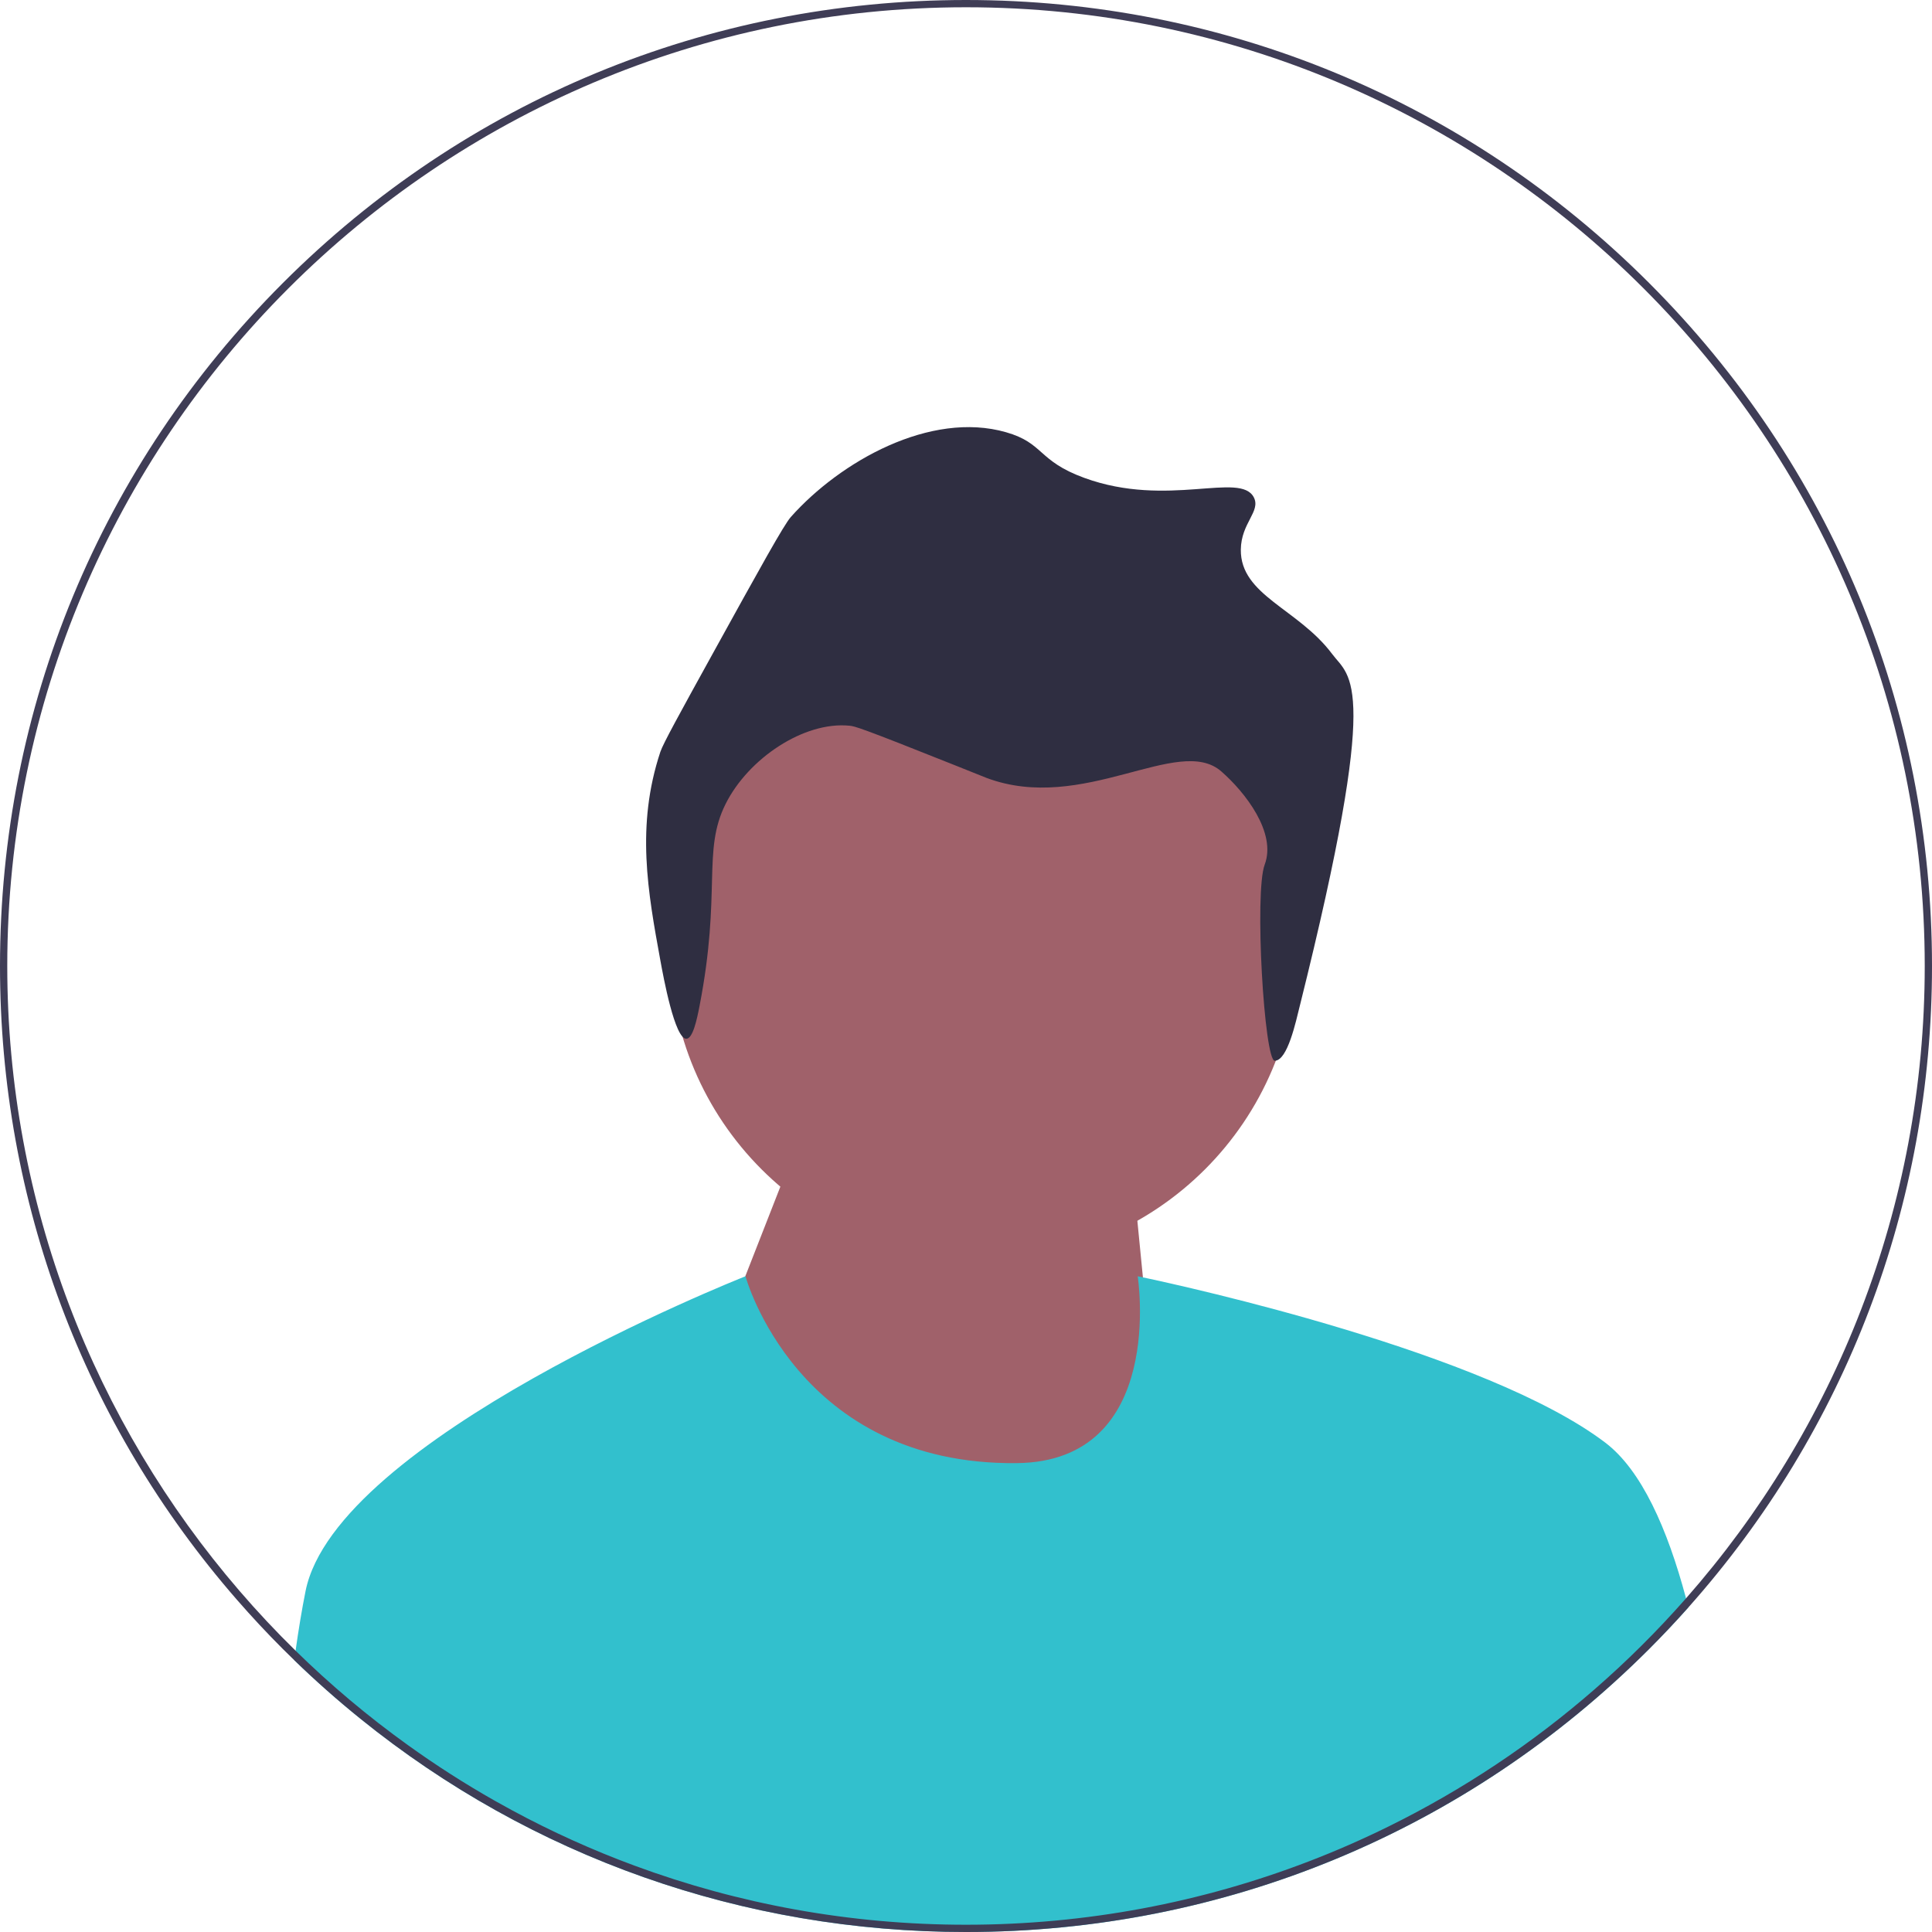
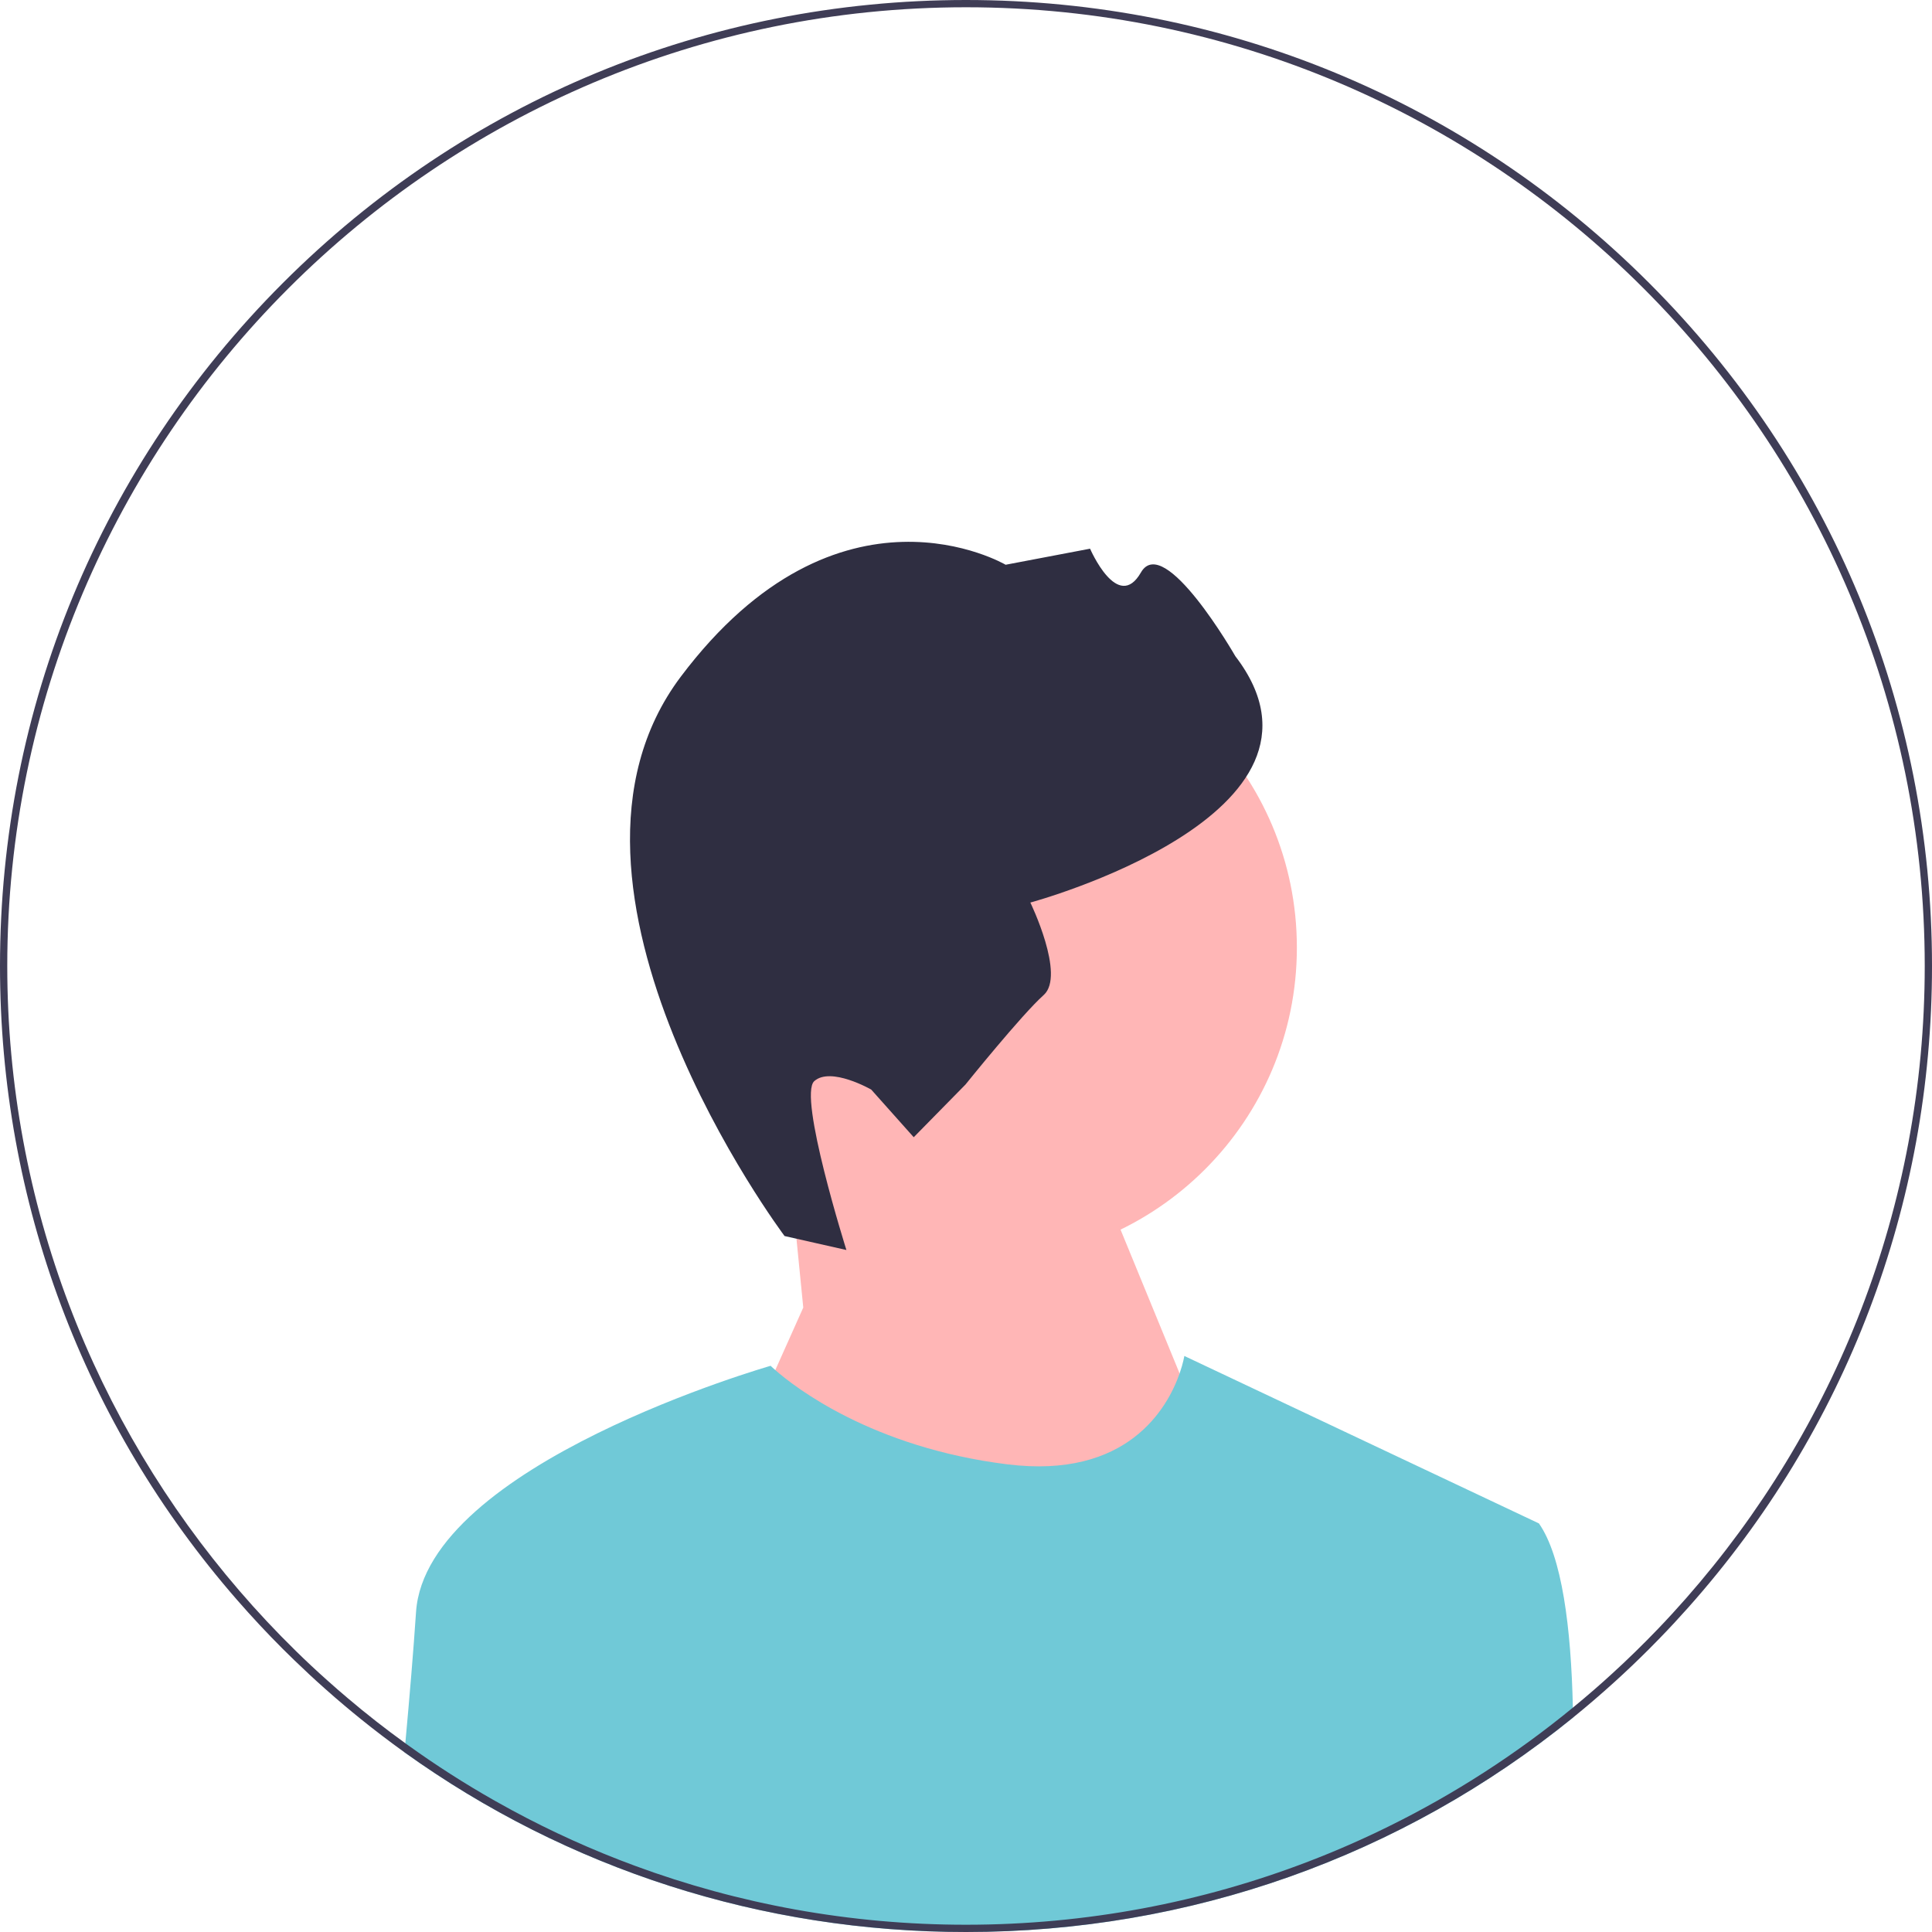
<svg xmlns="http://www.w3.org/2000/svg" width="532" height="532" viewBox="0 0 532 532" role="img" artist="Katerina Limpitsouni" source="https://undraw.co/">
-   <g>
-     <g>
-       <circle cx="270.759" cy="260.929" r="86.349" fill="#a0616a" />
-       <polygon points="199.288 366.614 217.288 320.614 310.288 306.614 320.28 408.44 226.28 410.44 199.288 366.614" fill="#a0616a" />
-     </g>
-     <path d="M357.944,276.861c-1.121,4.49-3.386,15.18-6.924,15.232-2.89,.042-5.657-46.335-2.77-54.006,3.316-8.813-5.399-19.961-11.964-25.683-11.804-10.289-38.007,11.805-64.651,1.796-.706-.265-.566-.235-8.979-3.592-25.89-10.33-27.251-10.628-28.734-10.775-12.55-1.242-27.867,9.028-34.121,21.55-6.502,13.017-1.069,24.181-7.183,55.672-.712,3.671-1.831,8.902-3.592,8.979-3.218,.14-6.361-17.048-7.183-21.55-3.448-18.862-6.772-37.047,0-57.468,.739-2.227,5.292-10.495,14.367-26.938,13.074-23.688,19.65-35.577,21.55-37.713,13.629-15.326,38.436-29.307,59.264-23.346,10.527,3.013,8.64,7.857,21.55,12.571,23.008,8.401,43.005-1.873,46.693,5.388,1.954,3.846-3.512,7.017-3.592,14.367-.136,12.611,15.814,16.256,25.142,28.734,5.014,6.708,13.598,6.78-8.872,96.782l0,0Z" fill="#2f2e41" />
-   </g>
-   <path d="M464.92,442.61c-3.48,3.91-7.09,7.74-10.83,11.48-50.24,50.239-117.04,77.909-188.09,77.909-61.41,0-119.64-20.67-166.75-58.72-.03-.02-.05-.04-.08-.07-6.25-5.039-12.3-10.399-18.14-16.06,.11-.88,.23-1.75,.36-2.61,.82-5.8,1.73-11.33,2.75-16.42,8.35-41.72,118.22-85.52,121.08-86.66,.04-.01,.06-.02,.06-.02,0,0,14.14,52.12,74.73,51.45,41.27-.45,33.27-51.45,33.27-51.45,0,0,.5,.1,1.44,.3,11.92,2.53,94.68,20.71,127.33,45.521,9.95,7.56,17.09,23.66,22.22,42.859,.22,.82,.43,1.66,.65,2.49Z" fill="#32c0cd" />
-   <path d="M454.09,77.91C403.85,27.671,337.05,0,266,0S128.15,27.671,77.91,77.91C27.67,128.15,0,194.95,0,266c0,64.851,23.05,126.16,65.29,174.57,4.03,4.63,8.24,9.14,12.62,13.521,1.03,1.029,2.07,2.06,3.12,3.06,5.84,5.66,11.89,11.021,18.14,16.06,.03,.03,.05,.051,.08,.07,47.11,38.05,105.34,58.72,166.75,58.72,71.05,0,137.85-27.67,188.09-77.909,3.74-3.74,7.35-7.57,10.83-11.48,43.37-48.72,67.08-110.84,67.08-176.61,0-71.05-27.67-137.85-77.91-188.09Zm10.18,362.21c-7.87,8.95-16.33,17.37-25.33,25.181-17.07,14.85-36.07,27.529-56.56,37.63-7.19,3.55-14.56,6.779-22.1,9.67-29.29,11.24-61.08,17.399-94.28,17.399-32.04,0-62.76-5.739-91.19-16.239-11.67-4.301-22.95-9.41-33.78-15.261-1.59-.859-3.17-1.729-4.74-2.619-8.26-4.681-16.25-9.79-23.92-15.311-10.99-7.88-21.35-16.59-30.98-26.03-5.4-5.29-10.56-10.8-15.49-16.529C26.09,391.771,2,331.65,2,266,2,120.431,120.43,2,266,2s264,118.431,264,264c0,66.66-24.83,127.62-65.73,174.12Z" fill="#3f3d56" />
+   <circle cx="270.76" cy="260.934" r="86.349" fill="#ffb6b6" />
+   <polygon points="221.19 360.052 217.289 320.618 295.19 306.052 341.19 418.052 261.19 510.052 204.19 398.052 221.19 360.052" fill="#ffb6b6" />
+   <path d="m216.037,340.357l17.031,3.848s-13.388-42.455-8.844-46.508c4.544-4.053,15.68,2.333,15.68,2.333l11.702,13.12,14.254-14.512s15.475-19.242,21.534-24.646-3.673-25.464-3.673-25.464c0,0,89.892-24.239,56.443-67.84,0,0-19.611-34.185-25.997-23.049-6.386,11.136-14.002-6.55-14.002-6.55l-23.254,4.422s-45.894-27.06-89.453,30.83c-43.559,57.89,28.579,154.016,28.579,154.016h-0Z" fill="#2f2e41" />
+   <path d="m433.16,472.95c-47.19,38.26-105.57,59.05-167.16,59.05-56.24,0-109.81-17.34-154.62-49.48.08-.84.16-1.67.23-2.5,1.19-13,2.25-25.64,2.95-36.12,2.71-40.69,97.64-67.81,97.64-67.81,0,0,.43.43,1.29,1.18,5.24,4.6,26.51,21.28,63.81,25.94,33.26,4.16,44.21-15.57,47.52-25.02,1-2.88,1.3-4.81,1.3-4.81l97.64,46.11c6.37,9.1,8.86,28.7,9.35,50.73.02.91.04,1.81.05,2.73Z" fill="#70c9d7" />
+   <path d="m454.09,77.91C403.85,27.67,337.05,0,266,0S128.15,27.67,77.91,77.91C27.67,128.15,0,194.95,0,266c0,64.85,23.05,126.16,65.29,174.57,4.03,4.63,8.24,9.14,12.62,13.52,1.03,1.03,2.07,2.06,3.12,3.06,2.8,2.71,5.65,5.36,8.55,7.93,1.76,1.57,3.54,3.11,5.34,4.62,1.41,1.19,2.82,2.36,4.25,3.51.03.03.05.05.08.07,3.97,3.2,8.01,6.28,12.13,9.24,44.81,32.14,98.38,49.48,154.62,49.48,61.59,0,119.97-20.79,167.16-59.05,3.85-3.12,7.62-6.36,11.32-9.71,3.27-2.96,6.47-6.01,9.61-9.15.99-.99,1.98-1.99,2.95-3,2.7-2.78,5.32-5.61,7.88-8.48,43.37-48.72,67.08-110.84,67.08-176.61,0-71.05-27.67-137.85-77.91-188.09Zm10.18,362.21c-2.5,2.84-5.06,5.64-7.68,8.37-4.08,4.25-8.29,8.37-12.64,12.34-1.65,1.52-3.32,3-5.01,4.47-1.92,1.67-3.86,3.31-5.83,4.92-15.53,12.75-32.54,23.75-50.73,32.71-7.19,3.55-14.56,6.78-22.1,9.67-29.29,11.24-61.08,17.4-94.28,17.4-32.04,0-62.76-5.74-91.19-16.24-11.67-4.3-22.95-9.41-33.78-15.26-1.59-.86-3.17-1.73-4.74-2.62-8.26-4.68-16.25-9.79-23.92-15.31-.25-.18-.51-.37-.76-.55-5.46-3.94-10.77-8.09-15.9-12.45-1.88-1.59-3.74-3.2-5.57-4.85-2.98-2.65-5.9-5.38-8.75-8.18-5.4-5.29-10.56-10.8-15.49-16.53C26.09,391.77,2,331.65,2,266,2,120.43,120.43,2,266,2s264,118.43,264,264c0,66.66-24.83,127.62-65.73,174.12Z" fill="#3f3d56" />
</svg>
